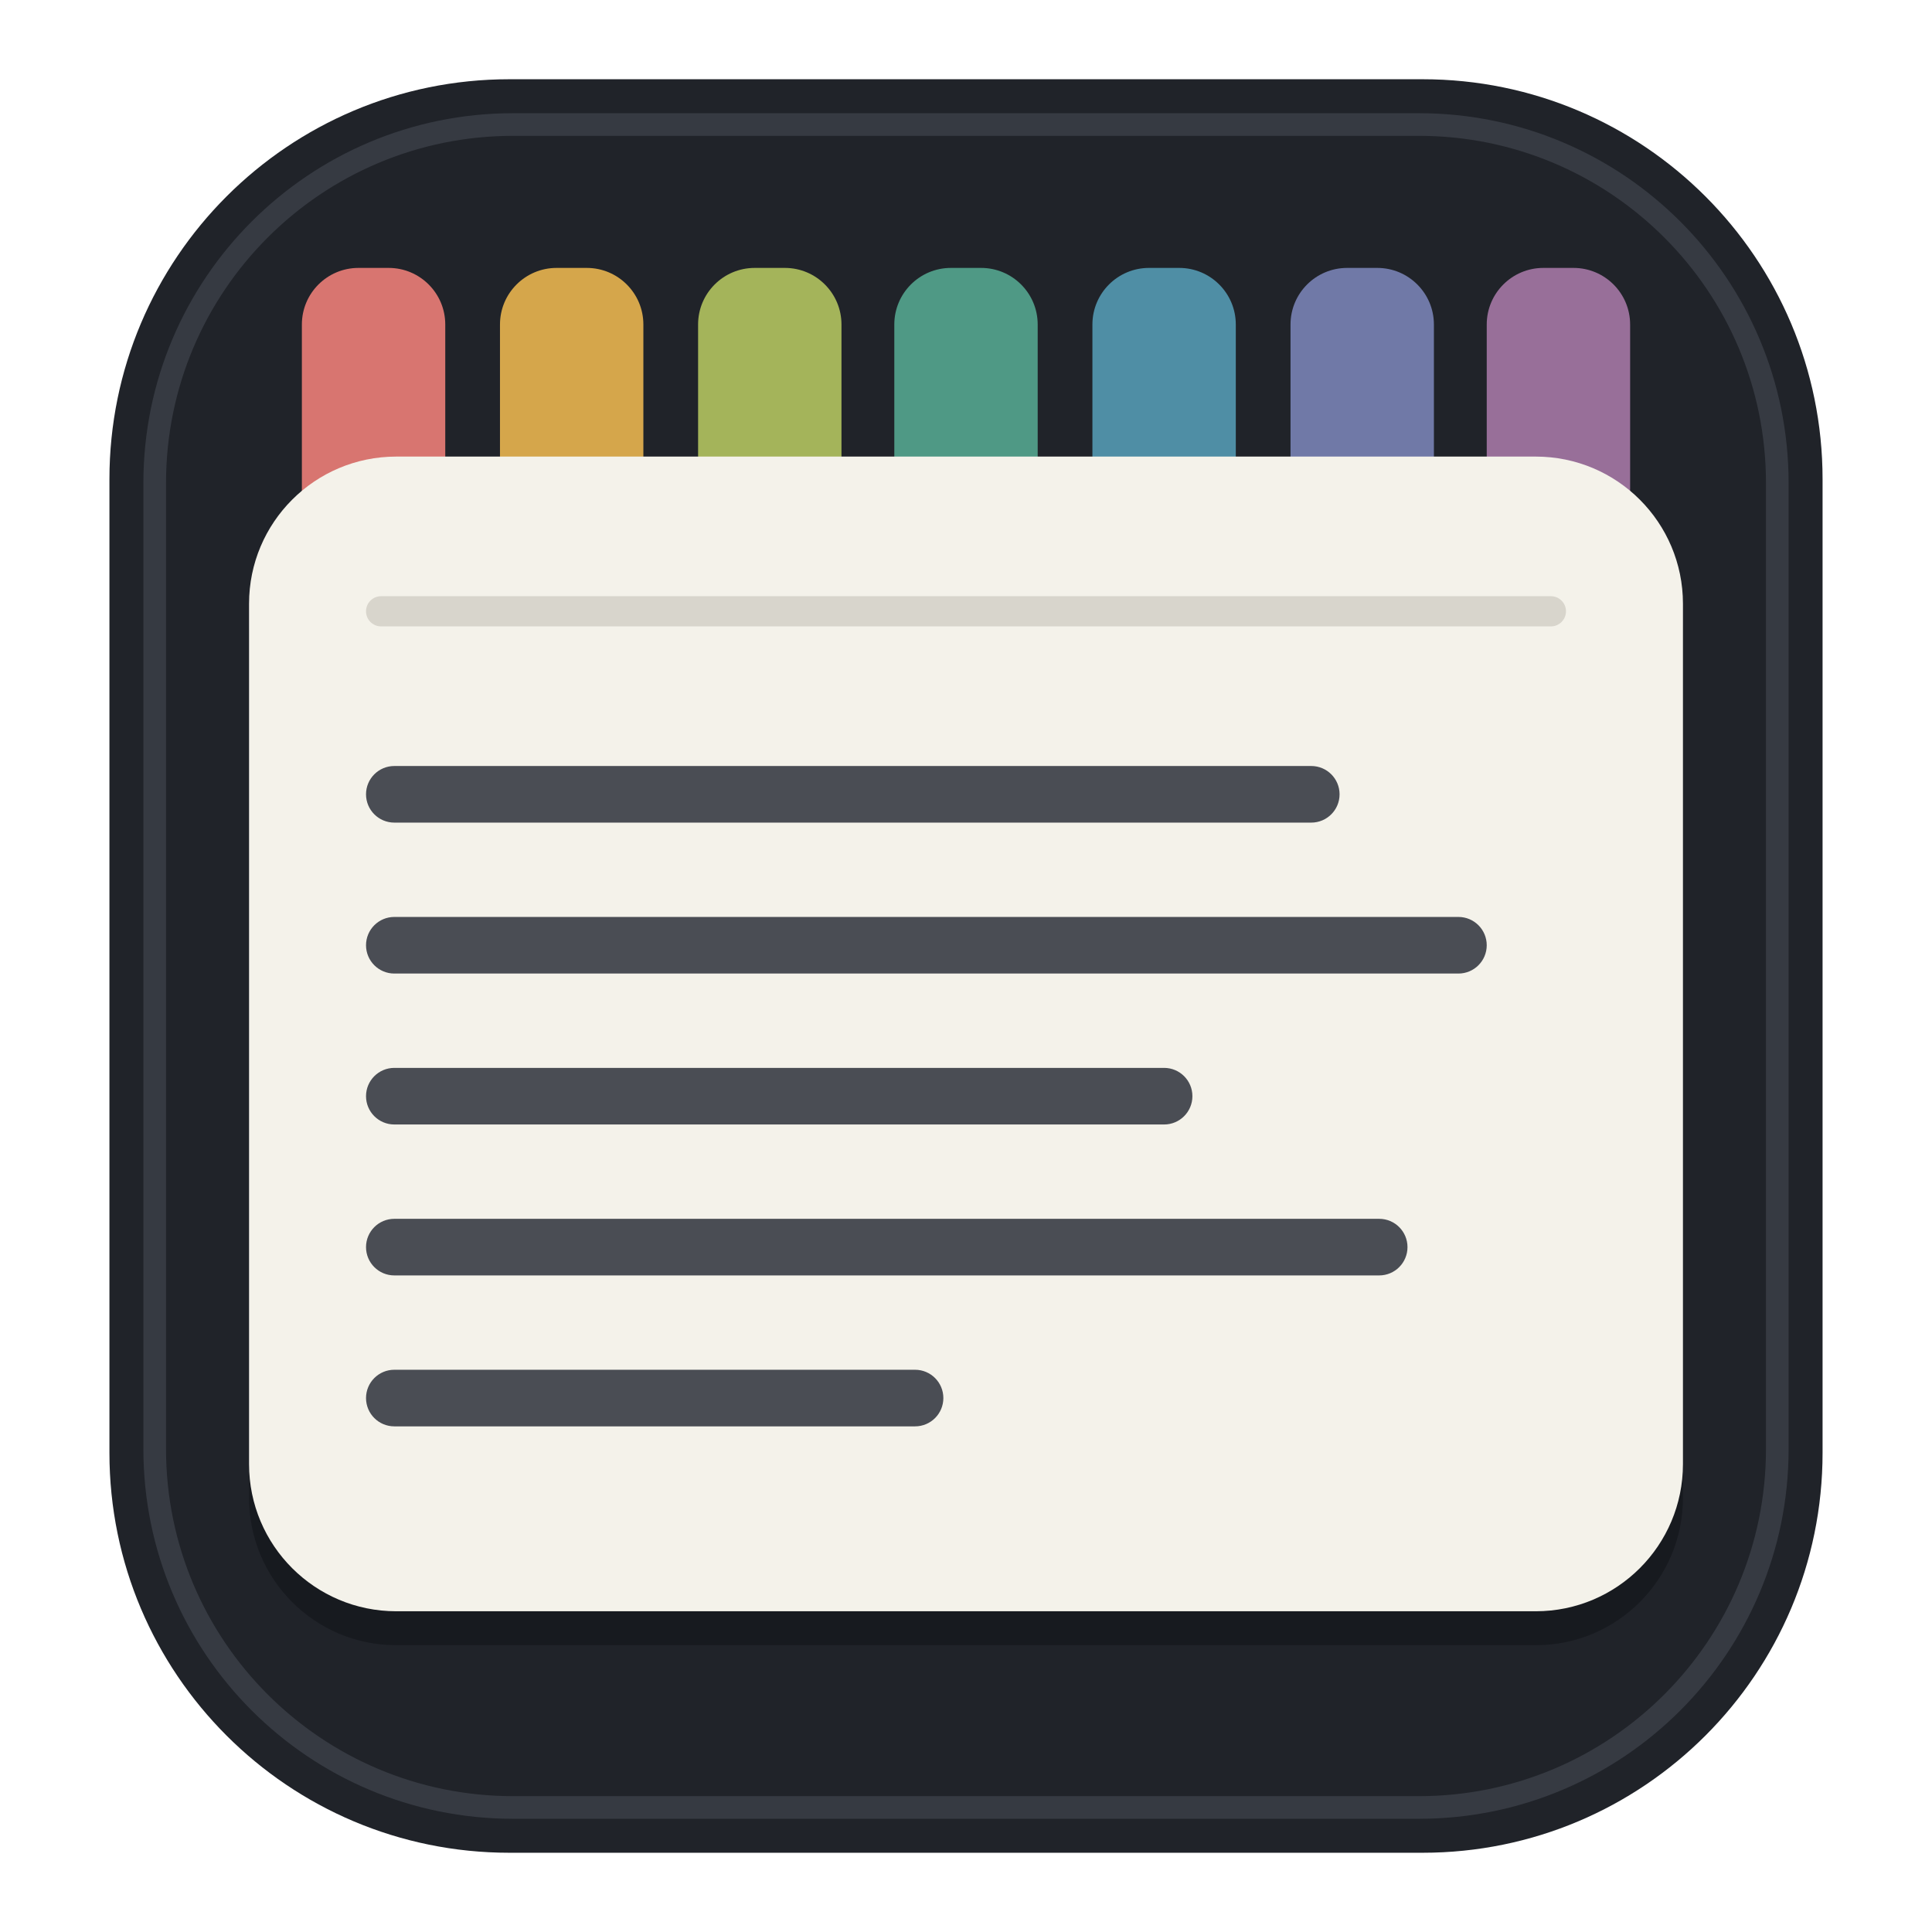
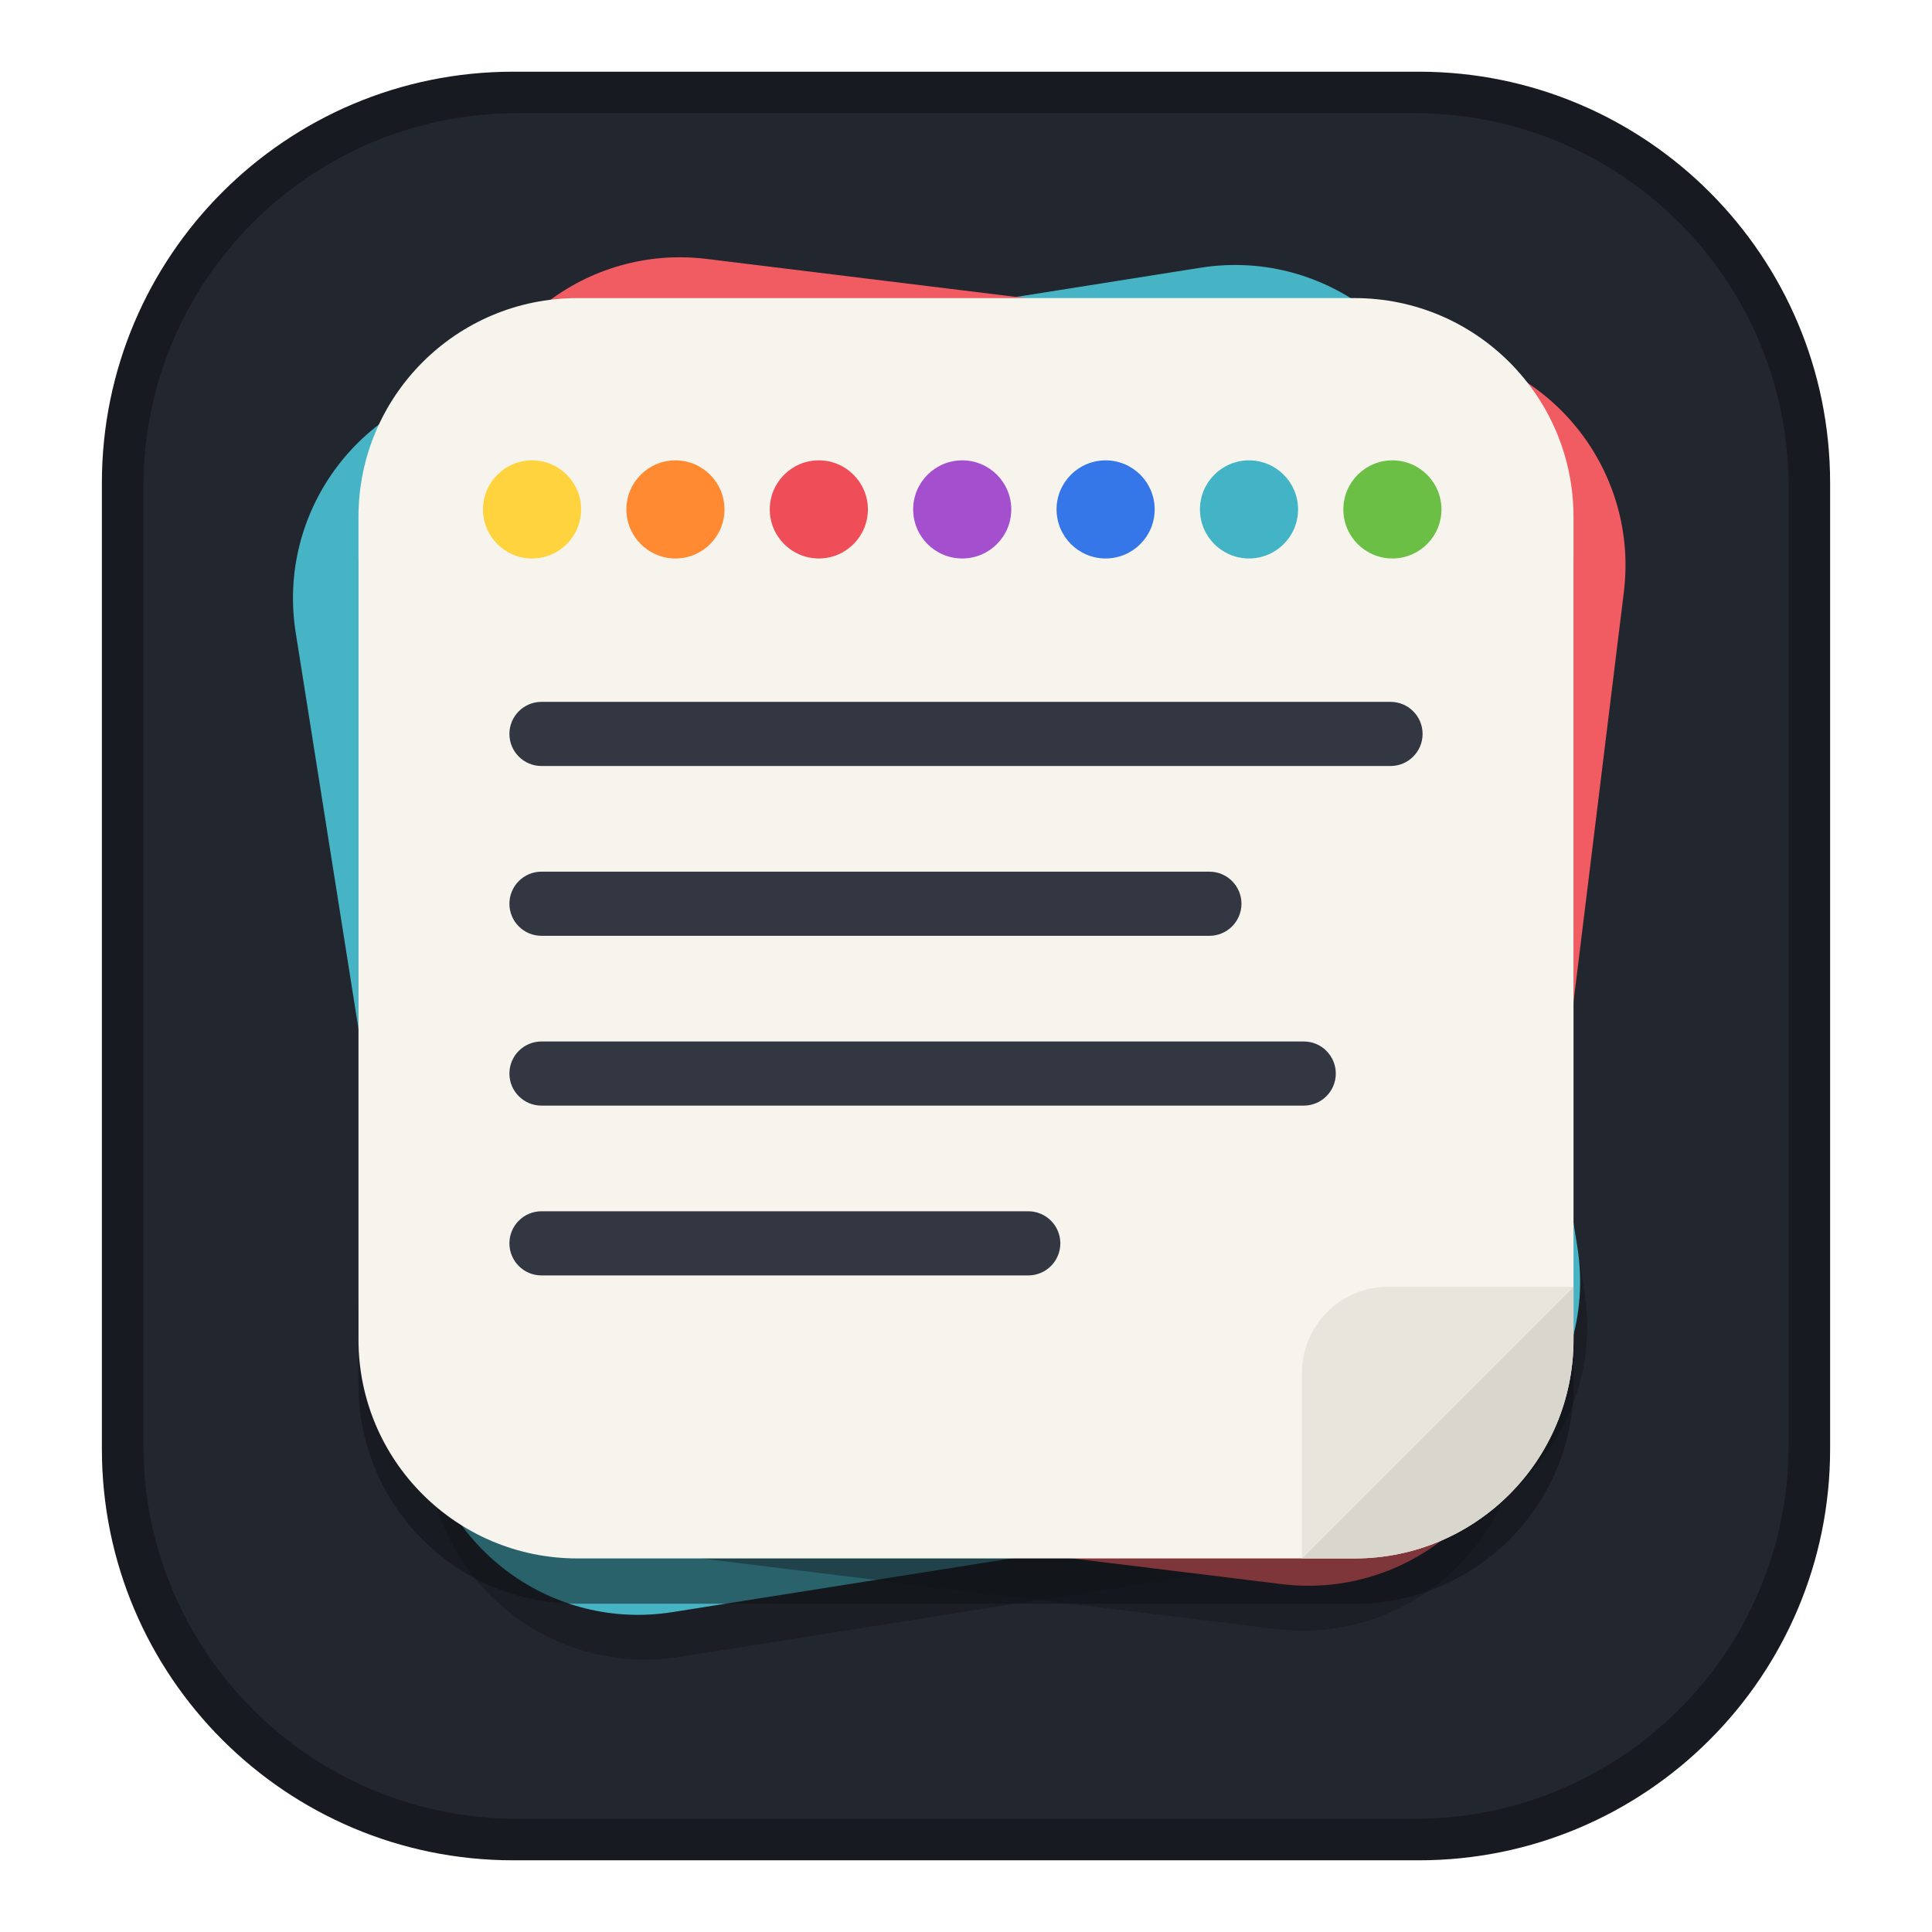
<svg xmlns="http://www.w3.org/2000/svg" width="1024" height="1024" viewBox="0 0 1024 1024">
-   <rect x="58" y="42" width="908" height="940" rx="212" fill="#202329" />
-   <rect x="82" y="66" width="860" height="892" rx="190" fill="none" stroke="#363A42" stroke-width="12" />
-   <rect x="160" y="142" width="76" height="190" rx="30" fill="#D87570" />
-   <rect x="265" y="142" width="76" height="190" rx="30" fill="#D5A64B" />
-   <rect x="370" y="142" width="76" height="190" rx="30" fill="#A4B45A" />
-   <rect x="474" y="142" width="76" height="190" rx="30" fill="#4F9985" />
-   <rect x="579" y="142" width="76" height="190" rx="30" fill="#4F8EA5" />
-   <rect x="684" y="142" width="76" height="190" rx="30" fill="#7079A7" />
-   <rect x="788" y="142" width="76" height="190" rx="30" fill="#986F99" />
-   <rect x="132" y="260" width="760" height="612" rx="78" fill="#111318" opacity="0.55" />
-   <rect x="132" y="242" width="760" height="612" rx="78" fill="#F4F2EA" />
-   <rect x="194" y="316" width="636" height="16" rx="8" fill="#D8D5CC" />
-   <rect x="194" y="406" width="516" height="30" rx="15" fill="#4A4D54" />
-   <rect x="194" y="486" width="594" height="30" rx="15" fill="#4A4D54" />
-   <rect x="194" y="566" width="438" height="30" rx="15" fill="#4A4D54" />
-   <rect x="194" y="646" width="552" height="30" rx="15" fill="#4A4D54" />
-   <rect x="194" y="726" width="306" height="30" rx="15" fill="#4A4D54" />
+   <rect x="54" y="38" width="916" height="948" rx="218" fill="#171A20" />
+   <rect x="76" y="60" width="872" height="904" rx="198" fill="#22262E" />
+   <g transform="rotate(-9 512 520)">
+     <rect x="190" y="190" width="620" height="660" rx="116" fill="#111318" opacity="0.45" />
+     <rect x="190" y="166" width="620" height="660" rx="116" fill="#47B4C5" />
+   </g>
+   <g transform="rotate(7 522 512)">
+     <rect x="214" y="182" width="620" height="660" rx="116" fill="#111318" opacity="0.38" />
+     <rect x="214" y="158" width="620" height="660" rx="116" fill="#F05C62" />
+   </g>
+   <rect x="190" y="182" width="644" height="668" rx="116" fill="#0D0F13" opacity="0.5" />
+   <rect x="190" y="158" width="644" height="668" rx="116" fill="#F6F4EC" />
+   <circle cx="282" cy="270" r="26" fill="#FFD33D" />
+   <circle cx="358" cy="270" r="26" fill="#FF8A32" />
+   <circle cx="434" cy="270" r="26" fill="#EF4D58" />
+   <circle cx="510" cy="270" r="26" fill="#A44FCE" />
+   <circle cx="586" cy="270" r="26" fill="#3576E8" />
+   <circle cx="662" cy="270" r="26" fill="#42B4C5" />
+   <circle cx="738" cy="270" r="26" fill="#6CBF45" />
+   <rect x="270" y="372" width="484" height="34" rx="17" fill="#323741" />
+   <rect x="270" y="462" width="388" height="34" rx="17" fill="#323741" />
+   <rect x="270" y="552" width="438" height="34" rx="17" fill="#323741" />
+   <rect x="270" y="642" width="292" height="34" rx="17" fill="#323741" />
+   <path d="M690 826H718C782 826 834 774 834 710V682L690 826Z" fill="#D9D6CD" />
+   <path d="M690 826V728C690 703 710 682 736 682H834L690 826Z" fill="#E8E5DC" />
</svg>
